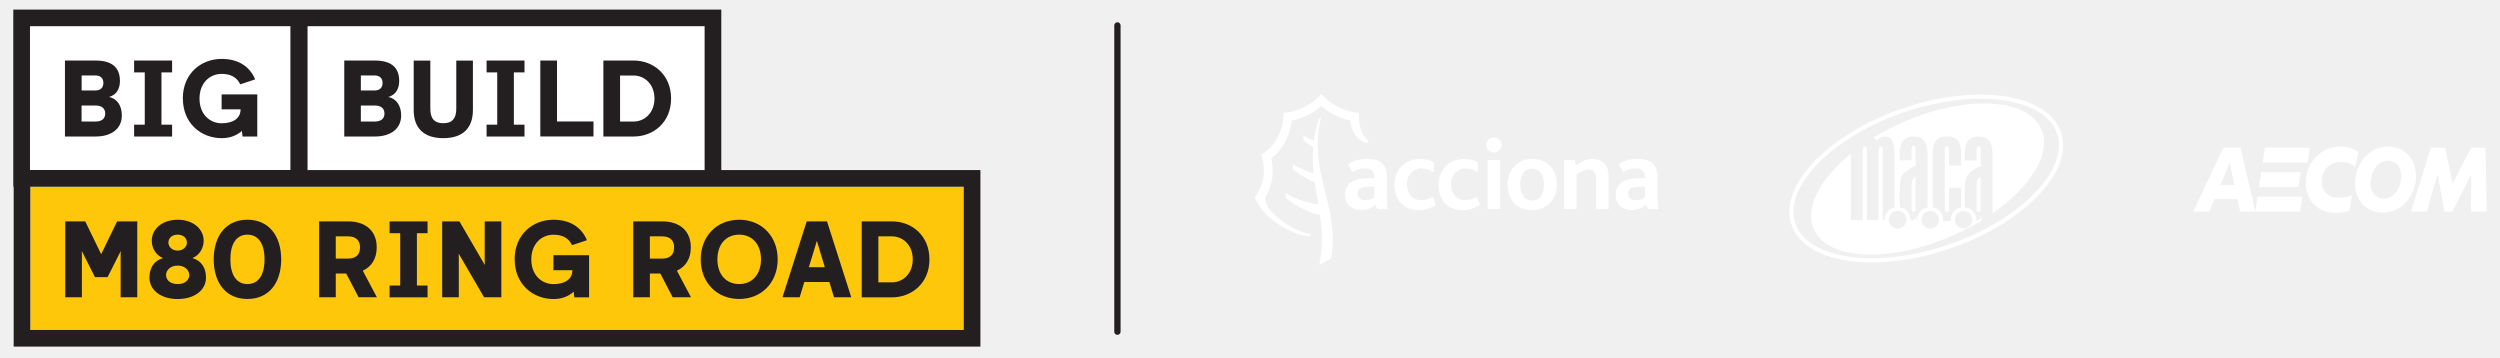
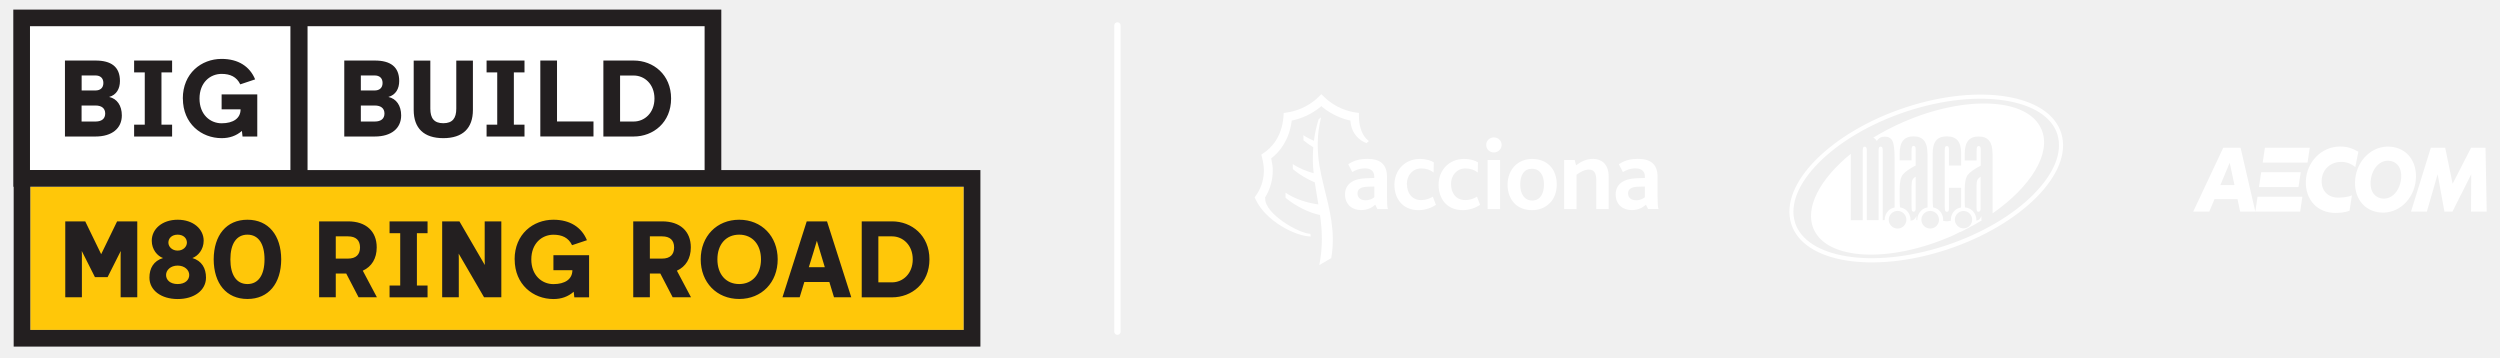
<svg xmlns="http://www.w3.org/2000/svg" id="Layer_1" data-name="Layer 1" viewBox="0 0 396.85 56.69">
  <defs>
    <style>
      .cls-1, .cls-2 {
        fill: none;
      }

      .cls-3 {
        fill: #231f20;
      }

-       .cls-2 {
-         stroke: #231f20;
-         stroke-linecap: round;
-       }
- 
      .cls-4 {
        clip-path: url(#clippath-1);
      }

-       .cls-5, .cls-6 {
+       .cls-5 {
        fill: #fff;
      }

-       .cls-7 {
+       .cls-6 {
        fill: #ffc709;
      }

-       .cls-6 {
-         stroke: #fff;
-         stroke-miterlimit: 10;
+       .cls-7 {
+         clip-path: url(#clippath);
      }

-       .cls-8 {
-         clip-path: url(#clippath);
+       .cls-2 {
+         stroke: #fff;
+         stroke-linecap: round;
      }
    </style>
    <clipPath id="clippath">
      <rect class="cls-1" x="2.12" y="1.52" width="153.51" height="53.5" />
    </clipPath>
    <clipPath id="clippath-1">
      <rect class="cls-1" x="199.15" y="14.6" width="195.59" height="27.49" />
    </clipPath>
  </defs>
-   <rect class="cls-6" x="3.4" y="3.1" width="110.58" height="24.48" />
-   <polyline class="cls-7" points="4.76 29.64 152.98 29.64 152.98 52.37 4.81 52.37 4.81 29.64" />
-   <g class="cls-8">
+   <rect class="cls-5" x="3.47" y="3.05" width="109.84" height="24.28" />
+   <polyline class="cls-6" points="4.76 29.64 152.98 29.64 152.98 52.37 4.81 52.37 4.81 29.64" />
+   <g class="cls-7">
    <path class="cls-3" d="M10.33,35.14h3.2l2.53,5.21,2.53-5.21h3.2v12.05h-2.64v-6.71l.02-.64-2.09,4.15h-2.01l-2.09-4.15.02.64v6.71h-2.64v-12.05ZM23.72,44.07c0-1.49.67-2.66,2.16-3.11-.87-.3-1.79-1.32-1.79-2.75,0-1.84,1.64-3.33,4.12-3.33s4.12,1.49,4.12,3.33c0,1.42-.92,2.44-1.79,2.75,1.49.45,2.16,1.62,2.16,3.11,0,2.01-1.86,3.4-4.49,3.4s-4.49-1.39-4.49-3.4M28.2,45.09c1.19,0,1.84-.65,1.84-1.44s-.74-1.49-1.84-1.49-1.84.7-1.84,1.49.65,1.44,1.84,1.44M28.2,39.78c.9,0,1.47-.64,1.47-1.27,0-.69-.55-1.26-1.47-1.26s-1.47.57-1.47,1.26c0,.64.57,1.27,1.47,1.27M33.92,41.17c.02-3.82,2.01-6.29,5.36-6.29s5.34,2.48,5.36,6.29c-.02,3.83-2.01,6.29-5.36,6.29s-5.34-2.46-5.36-6.29M39.28,45.09c1.74,0,2.71-1.44,2.71-3.92s-.97-3.92-2.71-3.92-2.71,1.44-2.71,3.92.97,3.92,2.71,3.92M50.66,35.14h4.59c2.85,0,4.55,1.57,4.55,4.13,0,1.76-.79,3.05-2.21,3.7l2.24,4.22h-2.91l-1.96-3.77h-1.66v3.77h-2.64v-12.05ZM55.24,41.05c1.27,0,1.91-.64,1.91-1.77s-.64-1.76-1.91-1.76h-1.94v3.53h1.94ZM61.84,45.32h1.69v-8.3h-1.69v-1.87h6.03v1.87h-1.69v8.3h1.69v1.88h-6.03v-1.88ZM70.18,35.14h2.75l4.03,6.93-.02-.75v-6.18h2.64v12.05h-2.74l-4.03-6.93.02.75v6.18h-2.64v-12.05ZM81.69,41.17c0-4,2.93-6.29,6.16-6.29,2.64,0,4.47,1.2,5.32,3.25l-2.36.79c-.57-1.19-1.59-1.66-2.96-1.66-1.86,0-3.51,1.41-3.51,3.92s1.66,3.92,3.51,3.92,3.01-.79,3.01-2.21h-3.01v-2.38h5.66v6.69h-2.34l-.1-.89c-.9.79-1.97,1.16-3.21,1.16-3.23,0-6.16-2.31-6.16-6.29M100.52,35.14h4.59c2.85,0,4.55,1.57,4.55,4.13,0,1.76-.79,3.05-2.21,3.7l2.24,4.22h-2.91l-1.96-3.77h-1.66v3.77h-2.64v-12.05ZM105.1,41.05c1.27,0,1.91-.64,1.91-1.77s-.64-1.76-1.91-1.76h-1.94v3.53h1.94ZM111.23,41.17c0-3.66,2.54-6.29,6.11-6.29s6.11,2.63,6.11,6.29-2.54,6.29-6.11,6.29-6.11-2.63-6.11-6.29M117.34,45.09c2.09,0,3.46-1.56,3.46-3.92s-1.37-3.92-3.46-3.92-3.46,1.54-3.46,3.92,1.37,3.92,3.46,3.92M131.28,35.14l3.85,12.05h-2.74l-.74-2.43h-3.97l-.74,2.43h-2.73l3.85-12.05h3.21ZM130.93,42.42l-.72-2.39-.54-1.81-.54,1.81-.74,2.39h2.53ZM136.79,35.14h4.82c3.1,0,5.93,2.23,5.93,6.03s-2.83,6.03-5.93,6.03h-4.82v-12.05ZM141.61,44.82c1.69,0,3.28-1.36,3.28-3.65s-1.59-3.65-3.28-3.65h-2.18v7.3h2.18ZM10.31,9.61h4.85c2.49,0,3.88.99,3.88,3.25,0,1.22-.55,2.21-1.72,2.53,1.26.27,2.02,1.37,2.02,2.93,0,2.06-1.57,3.35-4.18,3.35h-4.85v-12.05ZM15.17,14.36c.7,0,1.24-.37,1.24-1.19s-.54-1.19-1.24-1.19h-2.21v2.38h2.21ZM15.18,19.29c.94,0,1.52-.43,1.52-1.27s-.59-1.27-1.52-1.27h-2.23v2.54h2.23ZM21.29,19.79h1.69v-8.3h-1.69v-1.88h6.03v1.88h-1.69v8.3h1.69v1.88h-6.03v-1.88ZM29.02,15.64c0-4,2.93-6.29,6.16-6.29,2.65,0,4.47,1.2,5.32,3.25l-2.36.79c-.57-1.19-1.59-1.66-2.96-1.66-1.86,0-3.51,1.41-3.51,3.92s1.66,3.92,3.51,3.92,3.01-.79,3.01-2.21h-3.01v-2.38h5.66v6.69h-2.34l-.1-.89c-.9.79-1.98,1.15-3.21,1.15-3.23,0-6.16-2.31-6.16-6.29M54.64,9.61h4.85c2.49,0,3.88.99,3.88,3.25,0,1.22-.55,2.21-1.72,2.53,1.26.27,2.03,1.37,2.03,2.93,0,2.06-1.57,3.35-4.18,3.35h-4.85v-12.05ZM59.49,14.36c.7,0,1.24-.37,1.24-1.19s-.54-1.19-1.24-1.19h-2.21v2.38h2.21ZM59.51,19.29c.94,0,1.52-.43,1.52-1.27s-.59-1.27-1.52-1.27h-2.23v2.54h2.23ZM65.67,17.45v-7.83h2.64v7.63c0,1.51.59,2.31,2.06,2.31s2.06-.8,2.06-2.31v-7.63h2.64v7.83c0,2.91-1.62,4.48-4.7,4.48s-4.7-1.57-4.7-4.48M77.24,19.79h1.69v-8.3h-1.69v-1.88h6.02v1.88h-1.69v8.3h1.69v1.88h-6.02v-1.88ZM85.78,9.61h2.64v9.67h5.79v2.38h-8.44v-12.05ZM95.78,9.61h4.82c3.1,0,5.93,2.23,5.93,6.03s-2.83,6.03-5.93,6.03h-4.82v-12.05ZM100.61,19.29c1.69,0,3.28-1.36,3.28-3.65s-1.59-3.65-3.28-3.65h-2.18v7.3h2.18ZM4.76,4.16h41.34v22.83H4.76V4.16ZM111.85,27h-63.03V4.16h63.03v22.83ZM2.17,29.64v25.38h153.46v-28.02h-41.13V1.52H2.11v28.12M4.76,29.64h148.22v22.73H4.81v-22.73" />
  </g>
  <g class="cls-4">
    <path class="cls-5" d="M238.12,25.4h-1.98v7.79h1.98v-7.79ZM209.41,42.09l1.91-1.12c.74-4.18-.3-7.86-1.17-11.39-.14-.58-.28-1.15-.4-1.73-.23-1.05-.41-2.08-.5-3.12-.02-.29-.04-.56-.05-.84-.02-.44-.03-.86-.02-1.27.01-.72.07-1.38.14-1.97.1-.78.26-1.44.39-2.01-.12.1-.25.19-.38.28-.14.42-.31,1-.47,1.74-.11.5-.21,1.06-.29,1.69-.59-.25-1.15-.54-1.67-.89l.02.81c.49.41,1.01.78,1.55,1.11-.07.92-.1,1.95-.03,3.07.02.35.05.7.09,1.05-1.12-.31-2.31-.78-3.32-1.46l.02.81c1.07.89,2.3,1.61,3.48,2.1.17,1.17.38,2.33.57,3.5-1.53-.2-3.6-.76-5.21-1.86v.81c1.72,1.42,3.83,2.4,5.47,2.73.34,2.44.48,5.01-.12,7.96M216.91,22.73c.08-.07.25-.22.39-.34-.44-.31-1.56-1.35-1.58-3.9,0,0,0-.4,0-.56-.16-.02-.56-.08-.56-.08-1.07-.16-3.14-.69-4.93-2.43,0,0-.34-.33-.48-.47-.15.14-.48.47-.48.47-1.79,1.74-3.86,2.27-4.93,2.43,0,0-.4.06-.56.08-.01.16-.04.56-.04.56-.26,3.4-2.06,5.07-3.11,5.77,0,0-.29.19-.41.28.04.14.12.48.12.48.2.8.29,1.47.29,2.03,0,1.82-.67,3.15-1.23,3.94,0,0-.17.24-.24.34.05.11.18.37.18.37,1.59,3.38,6.26,5.8,8.72,5.84l-.05-.42c-1.87-.07-7.28-3.2-7.17-5.64l-.05-.08.05-.08c.79-1.3,1.2-2.74,1.2-4.28,0-.48-.07-1.05-.23-1.8l-.02-.09.07-.06c1.21-.95,2.75-2.73,3.18-5.85v-.1s.12-.02.12-.02c1.15-.25,2.86-.83,4.49-2.18l.1-.12.09.12c1.63,1.35,3.37,1.96,4.52,2.2.17,2.18,1.46,3.15,2.55,3.58M218.16,31.3c-.26.23-.71.49-1.4.49-.82,0-1.27-.44-1.27-1.09s.48-1.02,1.55-1.06l1.12-.03v1.68ZM218.66,33.19h1.66c-.12-.36-.15-.94-.15-2.06v-3.08c0-2.04-1.17-2.83-3.1-2.83-1.04,0-2.01.16-3.05.85l.64,1.24c.49-.3,1.15-.58,2.01-.58s1.48.38,1.48,1.32v.2l-1.38.05c-1.99.07-3.26.94-3.26,2.55s1.12,2.5,2.55,2.5c1.04,0,1.74-.4,2.25-.86l.33.69ZM223.32,29.24c0-1.45.96-2.5,2.29-2.5.81,0,1.42.23,1.96.64l.03-1.61c-.45-.28-1.17-.54-2.22-.54-2.32,0-4.03,1.74-4.03,4.11,0,2.19,1.3,4.02,3.84,4.02,1.07,0,2.12-.41,2.75-.84l-.49-1.3c-.54.31-1.1.54-1.84.54-1.55,0-2.27-1.19-2.27-2.52M230.33,29.24c0-1.45.96-2.5,2.29-2.5.81,0,1.42.23,1.96.64l.03-1.61c-.44-.28-1.17-.54-2.22-.54-2.32,0-4.03,1.74-4.03,4.11,0,2.19,1.3,4.02,3.84,4.02,1.07,0,2.12-.41,2.75-.84l-.49-1.3c-.54.31-1.1.54-1.85.54-1.55,0-2.27-1.19-2.27-2.52M238.37,23c0-.66-.54-1.19-1.23-1.19s-1.22.54-1.22,1.19c0,.68.54,1.2,1.22,1.2s1.23-.54,1.23-1.2M245.09,29.29c0,1.47-.62,2.54-1.86,2.54s-1.91-1.02-1.91-2.54.61-2.5,1.86-2.5,1.91,1,1.91,2.5M246.02,32.24c.72-.72,1.1-1.78,1.1-2.96s-.36-2.21-1.04-2.93c-.69-.71-1.66-1.12-2.87-1.12-1.14,0-2.07.41-2.76,1.1-.72.74-1.14,1.79-1.14,3.01s.43,2.32,1.2,3.05c.67.63,1.6.97,2.68.97,1.17,0,2.12-.41,2.81-1.12M253.39,33.19h1.97v-5.17c0-2.09-1.27-2.8-2.45-2.8-1.05,0-1.89.39-2.73,1.02l-.21-.84h-1.68v7.79h1.97v-5.45c.61-.46,1.28-.82,1.98-.82,1,0,1.15.89,1.15,1.7v4.58ZM261.11,31.3c-.26.23-.71.49-1.4.49-.82,0-1.27-.44-1.27-1.09s.48-1.02,1.55-1.06l1.12-.03v1.68ZM263.27,33.19c-.11-.36-.15-.94-.15-2.06v-3.08c0-2.04-1.17-2.83-3.1-2.83-1.04,0-2.01.16-3.04.85l.64,1.24c.49-.3,1.15-.58,2.01-.58s1.48.38,1.48,1.32v.2l-1.38.05c-1.99.07-3.26.94-3.26,2.55s1.12,2.5,2.55,2.5c1.04,0,1.74-.4,2.26-.86l.33.69h1.66Z" />
    <path class="cls-5" d="M354.7,29.38h-2.24l1.47-3.51h.02l.75,3.51ZM355.6,33.59h2.41l-2.34-10.14h-2.75l-4.77,10.14h2.55l.83-1.98h3.65l.42,1.98ZM365.48,31.23h-7.12l-.35,2.36h7.12l.35-2.36ZM365.21,27.34h-6.27l-.35,2.36h6.27l.36-2.36ZM366.3,25.81l.35-2.36h-7.12l-.35,2.36h7.12ZM373.88,26.52l.49-2.43c-1.01-.59-1.85-.83-2.91-.83-2.92,0-5.33,2.43-5.43,5.49-.1,2.96,1.83,5.05,4.69,5.05.5,0,1.57-.05,2.25-.36l.37-2.43c-.68.31-1.69.36-2.19.36-1.6,0-2.67-1.09-2.61-2.72.06-1.72,1.36-2.95,3.12-2.95.83,0,1.57.28,2.23.83M381.07,28.87c-.39,1.81-1.68,2.9-3.11,2.61-1.29-.27-1.93-1.6-1.56-3.31.39-1.81,1.68-2.9,3.11-2.61,1.3.26,1.93,1.6,1.57,3.31M383.48,28.63c.3-2.95-1.38-5.16-4.08-5.35-2.77-.2-5.22,2.07-5.53,5.11-.3,2.95,1.37,5.16,4.08,5.35,2.77.2,5.22-2.07,5.53-5.11M394.74,33.59l-.19-10.14h-2.29l-2.93,5.72-1.18-5.72h-2.28l-3.15,10.14h2.52l1.71-5.93,1.08,5.93h1.28l2.97-5.93-.03,5.93h2.48Z" />
    <path class="cls-5" d="M304,33.48c.06-.08.09-.19.09-.32v-5.12c-.25.15-.42.32-.51.52-.09.19-.14.52-.14.98v3.19c0,.39.03.64.07.73.05.1.14.15.26.15.1,0,.17-.04.23-.12M311.69,33.49c.38,0,.72.16.97.41.25.25.4.59.4.97s-.15.72-.4.97c-.25.25-.59.41-.97.41s-.73-.16-.97-.41c-.25-.25-.41-.59-.41-.97s.16-.72.41-.97c.25-.25.6-.41.97-.41M311.31,32.62c0,.11-.01.21-.02.31-.39.08-.75.24-1.02.51-.37.37-.59.87-.59,1.43,0,.05.03.1.03.15-.21.05-.41.11-.66.11s-.43-.05-.62-.09c0-.05.03-.1.03-.16,0-.57-.23-1.08-.6-1.45-.27-.27-.62-.42-1-.51-.04-.35-.07-.74-.07-1.2v-7.3c0-.97.18-1.67.54-2.11.36-.44.93-.66,1.72-.66s1.35.22,1.71.65c.37.43.55,1.1.55,2v1.98h-1.94v-2.64c0-.14-.03-.26-.08-.34-.06-.08-.14-.12-.24-.12-.12,0-.21.04-.26.14-.05.09-.08.27-.08.55v8.88c0,.39.02.63.08.73.05.1.14.15.26.15.1,0,.18-.04.24-.12.05-.08.08-.19.08-.34v-3.36h1.94v2.83ZM306.4,33.48c.39,0,.74.16.99.41.25.26.41.61.41.99s-.16.73-.41.99c-.25.26-.61.41-.99.41s-.74-.16-.99-.41c-.25-.25-.41-.6-.41-.99s.16-.74.41-.99c.26-.25.6-.41.99-.41M305.98,32.92c-.39.08-.76.24-1.03.52-.37.37-.6.89-.6,1.45,0,.02.01.03.01.05h-.15v-.66c-.11.27-.26.47-.43.6-.14.1-.33.13-.53.15,0-.05.03-.09.03-.14,0-.57-.23-1.08-.6-1.45-.28-.29-.67-.45-1.08-.53-.03-.37-.05-.78-.05-1.27v-1.61c0-1.12.17-1.88.49-2.3.33-.42,1.01-.91,2.05-1.46v-2.69c0-.12-.03-.22-.09-.3-.06-.08-.14-.12-.23-.12-.13,0-.21.05-.26.15-.05.1-.07.33-.07.71v1.43h-1.89v-1.03c0-.95.18-1.65.54-2.1.36-.45.92-.67,1.68-.67s1.29.22,1.65.66c.36.44.54,1.1.54,1.99,0,0,0,.04.01.11,0,.22.01.44.01.66v7.86ZM301.22,33.48c.39,0,.74.16.99.41.25.26.41.61.41.99s-.16.73-.41.99c-.25.26-.6.41-.99.41s-.74-.16-.99-.41c-.26-.25-.41-.6-.41-.99s.16-.74.41-.99c.25-.25.6-.41.99-.41M324.05,20.51c-2.13-4.97-12-5.47-21.96-1.12-1.69.74-3.27,1.57-4.73,2.46,0,0,0,0,.01,0,.22.11.4.29.56.54.13-.23.3-.4.51-.52.21-.12.45-.18.73-.18.59,0,1,.22,1.23.67.23.44.35,1.37.35,2.77v7.8c-.37.09-.71.24-.98.51-.37.37-.6.89-.6,1.45,0,.02.01.03.01.05h-.32v-11.19c0-.15-.03-.27-.08-.35-.06-.08-.14-.13-.24-.13-.12,0-.21.04-.26.14-.05.09-.07.27-.07.56v10.97h-1.87v-10.8c0-.07,0-.15,0-.24,0-.09-.01-.14-.01-.14,0-.15-.03-.27-.09-.35-.06-.08-.14-.13-.24-.13-.11,0-.19.04-.24.13-.05.09-.07.27-.07.57v10.97h-1.89v-10.54c-4.87,3.96-7.36,8.55-5.91,11.93,2.13,4.97,12,5.47,21.96,1.11.45-.19.86-.42,1.28-.63.02,0,.03.01.05.02.17-.08.32-.17.48-.25,0,0,.02,0,.02,0,.45-.23.9-.46,1.33-.7-.17.09-.35.17-.53.26.21-.11.42-.22.64-.33,0,0,0,.01,0,.02.09-.05.18-.11.27-.16.07-.04.15-.08.22-.12,0,0,0-.01,0-.01.34-.2.69-.39,1.02-.59h-.1v-.66c-.11.27-.26.47-.43.6-.1.07-.26.08-.39.11,0-.04.02-.07.02-.11,0-.56-.23-1.06-.59-1.43-.32-.32-.75-.5-1.22-.55-.03-.37-.04-.78-.04-1.26v-1.61c0-1.12.17-1.88.49-2.3.33-.42,1.01-.91,2.05-1.46v-2.69c0-.12-.03-.22-.09-.3-.06-.08-.13-.12-.23-.12-.13,0-.21.05-.26.15-.05.1-.07.33-.07.71v1.43h-1.89v-1.03c0-.95.18-1.65.54-2.1.36-.45.92-.67,1.68-.67s1.29.22,1.65.66c.36.44.54,1.1.54,1.99,0,0,0,.04.01.11,0,.22.01.44.01.66v8.78c6.07-4.24,9.38-9.54,7.76-13.32M314.08,33.61c.1,0,.17-.04.23-.12.06-.08.09-.19.09-.31v-5.12c-.25.15-.42.32-.51.52-.09.19-.14.52-.14.98v3.19c0,.39.03.64.07.73.05.1.14.15.26.15M322.82,30.84c-3.2,3.22-8.07,6.18-13.85,8.1-.05.01-.14.04-.27.09-5.71,1.86-11.25,2.36-15.57,1.65-4.25-.69-7.32-2.54-8.2-5.38h0s0-.03,0-.03c-.87-2.88.64-6.28,3.79-9.45,3.2-3.22,8.07-6.18,13.84-8.1.01,0,.13-.04.27-.09,5.71-1.86,11.25-2.36,15.57-1.65,4.25.69,7.32,2.54,8.2,5.38h0s0,.03,0,.03c.87,2.88-.64,6.28-3.79,9.45M327.22,21.2s-.01-.04-.01-.04h0c-.96-3.1-4.21-5.1-8.71-5.83-4.42-.72-10.05-.22-15.86,1.67-.05.02-.1.03-.27.09-5.87,1.95-10.83,4.97-14.1,8.26-3.32,3.34-4.9,6.98-3.95,10.12,0,.02.01.04.01.04h0c.96,3.1,4.21,5.1,8.71,5.83,4.42.72,10.05.22,15.86-1.67.05-.02.14-.05.27-.09,5.87-1.95,10.83-4.97,14.1-8.26,3.32-3.34,4.9-6.98,3.95-10.12" />
  </g>
  <line class="cls-2" x1="177.38" y1="4.04" x2="177.38" y2="52.65" />
</svg>
